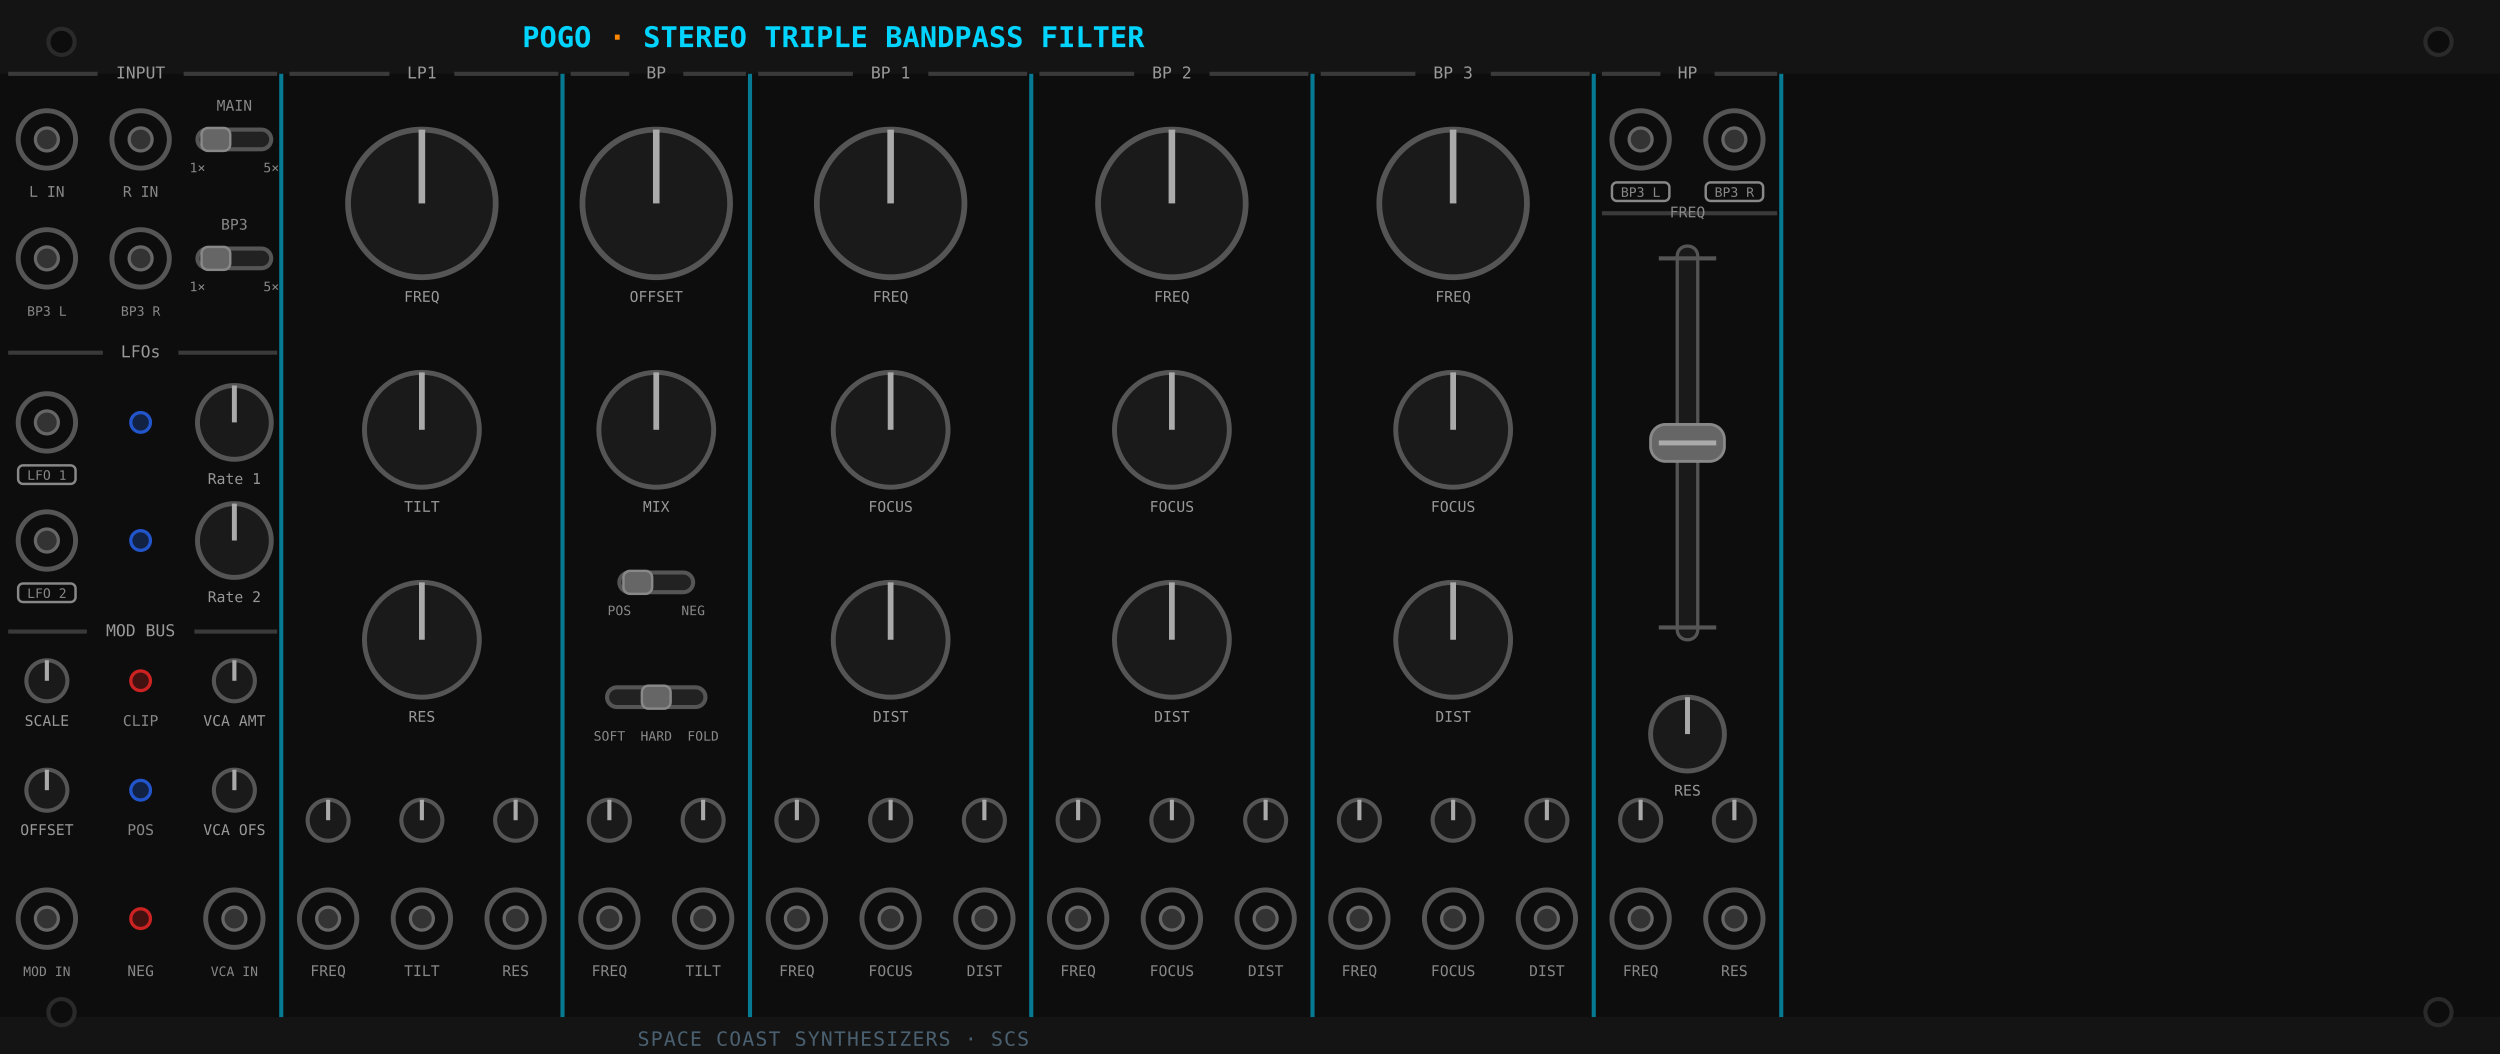
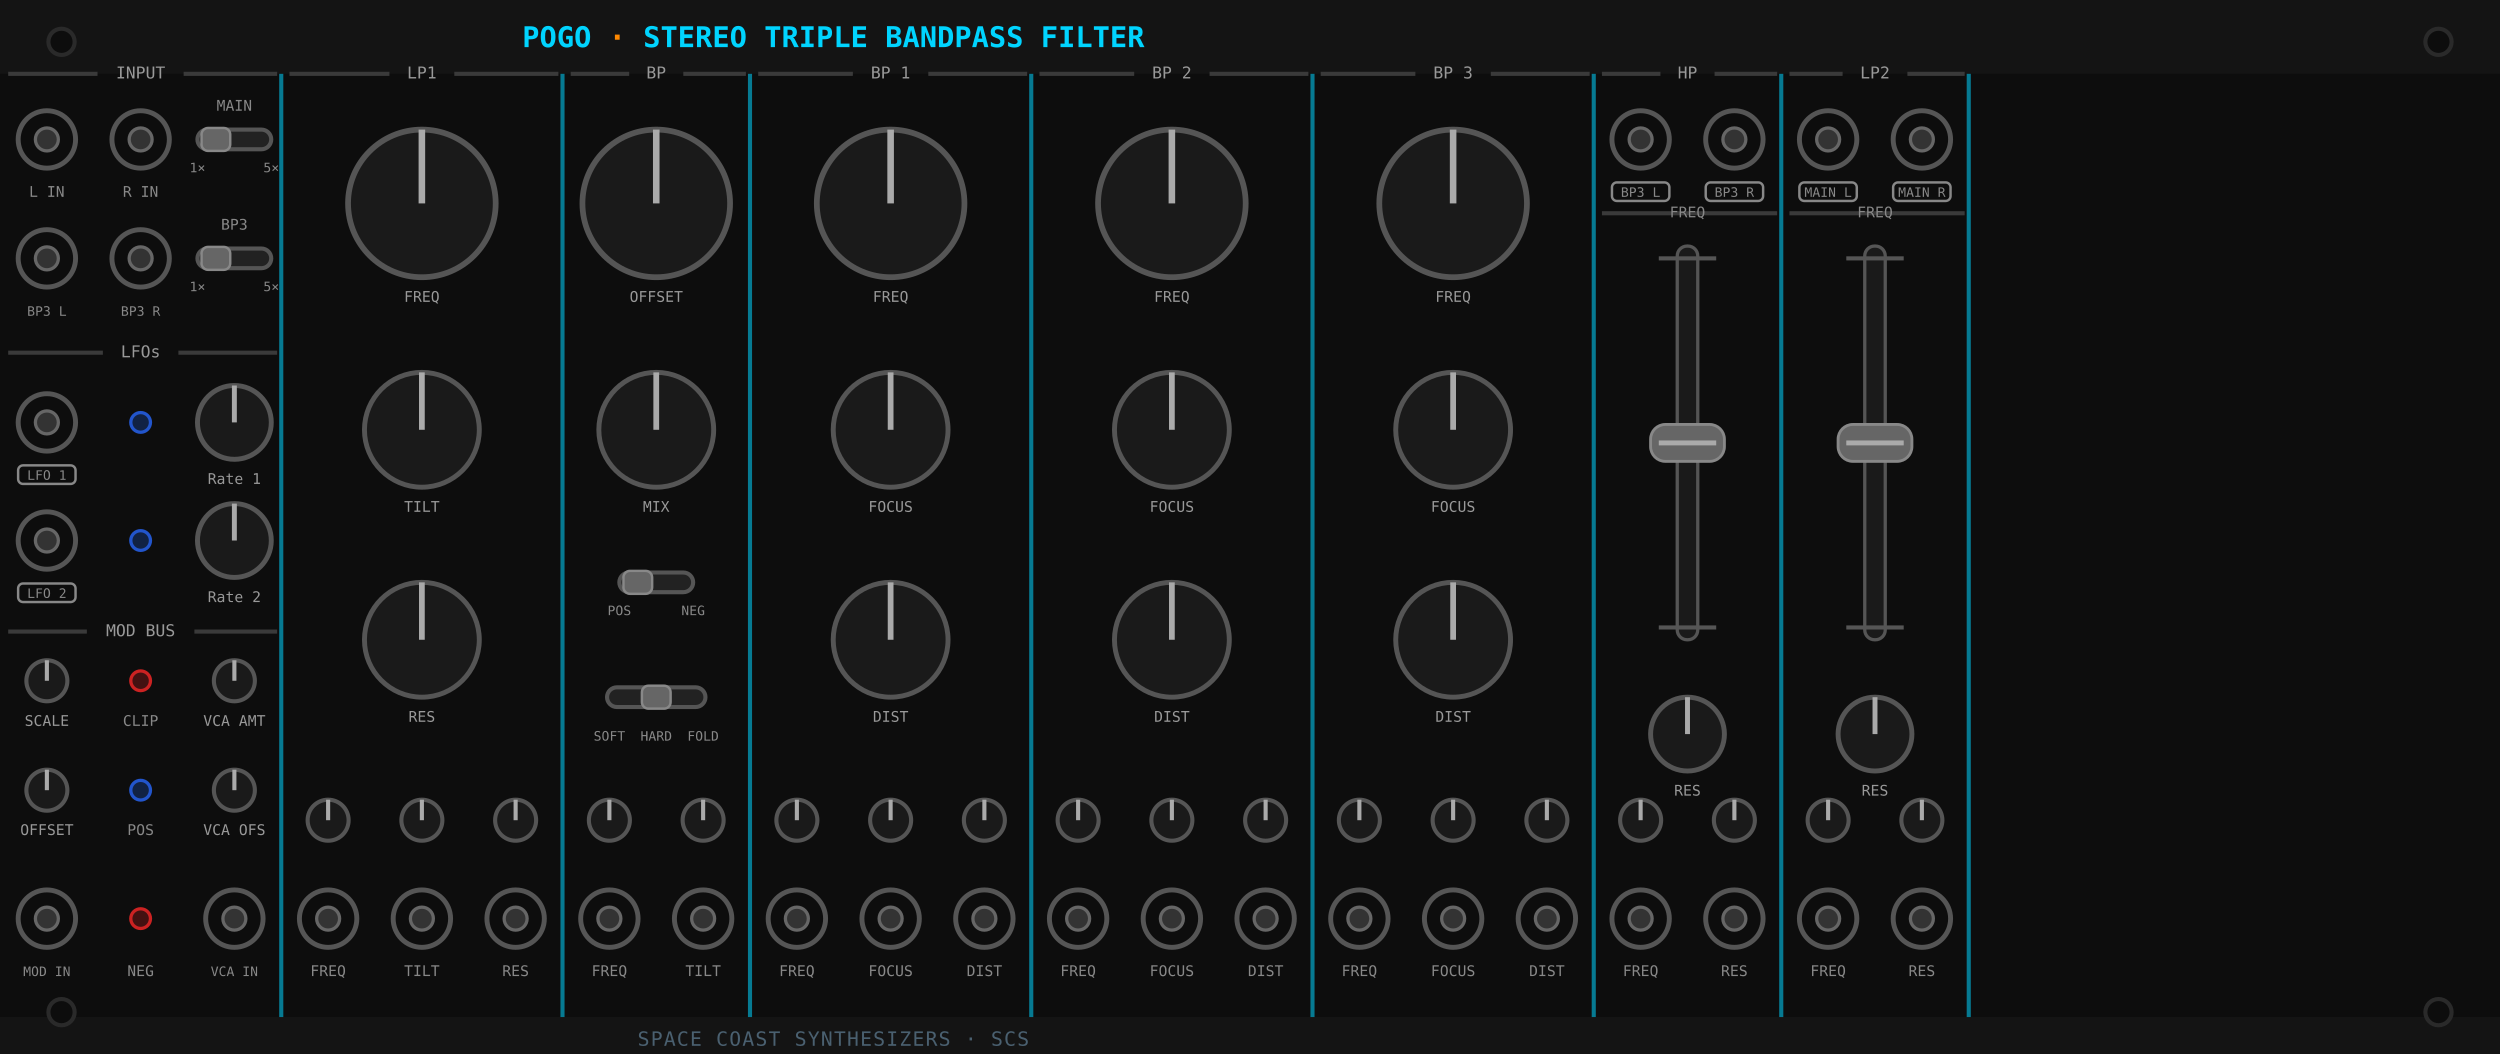
<svg xmlns="http://www.w3.org/2000/svg" width="304.8mm" height="128.5mm" viewBox="0 0 304.80 128.5">
  <rect x="0" y="0" width="304.8" height="128.5" fill="#0d0d0d" />
  <rect x="0" y="0" width="304.8" height="9.0" fill="#141414" />
  <rect x="0" y="124.0" width="304.8" height="4.5" fill="#141414" />
  <circle cx="7.5" cy="5.1" r="1.6" fill="#0d0d0d" stroke="#2a2a2a" stroke-width="0.5" />
  <circle cx="297.3" cy="5.1" r="1.6" fill="#0d0d0d" stroke="#2a2a2a" stroke-width="0.5" />
  <circle cx="7.5" cy="123.4" r="1.6" fill="#0d0d0d" stroke="#2a2a2a" stroke-width="0.5" />
  <circle cx="297.3" cy="123.4" r="1.6" fill="#0d0d0d" stroke="#2a2a2a" stroke-width="0.5" />
  <text x="101.60" y="5.75" fill="#00d4ff" font-family="monospace" font-size="3.5" font-weight="bold" text-anchor="middle">POGO  <tspan fill="#ff8800">·</tspan> STEREO TRIPLE BANDPASS FILTER</text>
  <text x="101.60" y="127.5" fill="#4a6070" font-family="monospace" font-size="2.4" text-anchor="middle" letter-spacing="0.15">SPACE COAST SYNTHESIZERS  ·  SCS</text>
  <line x1="34.29" y1="9.0" x2="34.29" y2="124.0" stroke="#00d4ff" stroke-width="0.5" opacity="0.55" />
  <line x1="68.58" y1="9.0" x2="68.58" y2="124.0" stroke="#00d4ff" stroke-width="0.5" opacity="0.55" />
  <line x1="91.44" y1="9.0" x2="91.44" y2="124.0" stroke="#00d4ff" stroke-width="0.5" opacity="0.55" />
  <line x1="125.73" y1="9.0" x2="125.73" y2="124.0" stroke="#00d4ff" stroke-width="0.5" opacity="0.55" />
  <line x1="160.02" y1="9.0" x2="160.02" y2="124.0" stroke="#00d4ff" stroke-width="0.5" opacity="0.55" />
  <line x1="194.31" y1="9.0" x2="194.31" y2="124.0" stroke="#00d4ff" stroke-width="0.5" opacity="0.55" />
  <line x1="217.17" y1="9.0" x2="217.17" y2="124.0" stroke="#00d4ff" stroke-width="0.5" opacity="0.55" />
+   <line x1="240.03" y1="9.0" x2="240.03" y2="124.0" stroke="#00d4ff" stroke-width="0.5" opacity="0.55" />
  <line x1="1.0" y1="9.0" x2="11.89" y2="9.0" stroke="#3a3a3a" stroke-width="0.5" />
  <line x1="22.39" y1="9.0" x2="33.79" y2="9.0" stroke="#3a3a3a" stroke-width="0.5" />
  <text x="17.145" y="9.0" fill="#999" font-family="monospace" font-size="2.0" text-anchor="middle" dominant-baseline="middle">INPUT</text>
  <line x1="1.0" y1="43.0" x2="12.54" y2="43.0" stroke="#3a3a3a" stroke-width="0.5" />
  <line x1="21.75" y1="43.0" x2="33.79" y2="43.0" stroke="#3a3a3a" stroke-width="0.5" />
  <text x="17.145" y="43.0" fill="#999" font-family="monospace" font-size="2.0" text-anchor="middle" dominant-baseline="middle">LFOs</text>
  <line x1="1.0" y1="77.0" x2="10.59" y2="77.0" stroke="#3a3a3a" stroke-width="0.5" />
  <line x1="23.70" y1="77.0" x2="33.79" y2="77.0" stroke="#3a3a3a" stroke-width="0.5" />
  <text x="17.145" y="77.0" fill="#999" font-family="monospace" font-size="2.0" text-anchor="middle" dominant-baseline="middle">MOD BUS</text>
  <line x1="35.29" y1="9.0" x2="47.48" y2="9.0" stroke="#3a3a3a" stroke-width="0.5" />
  <line x1="55.39" y1="9.0" x2="68.08" y2="9.0" stroke="#3a3a3a" stroke-width="0.5" />
  <text x="51.435" y="9.0" fill="#999" font-family="monospace" font-size="2.0" text-anchor="middle" dominant-baseline="middle">LP1</text>
  <line x1="69.58" y1="9.0" x2="76.71" y2="9.0" stroke="#3a3a3a" stroke-width="0.5" />
  <line x1="83.31" y1="9.0" x2="90.94" y2="9.0" stroke="#3a3a3a" stroke-width="0.5" />
  <text x="80.01" y="9.0" fill="#999" font-family="monospace" font-size="2.0" text-anchor="middle" dominant-baseline="middle">BP</text>
  <line x1="92.44" y1="9.0" x2="103.98" y2="9.0" stroke="#3a3a3a" stroke-width="0.5" />
  <line x1="113.18" y1="9.0" x2="125.23" y2="9.0" stroke="#3a3a3a" stroke-width="0.5" />
  <text x="108.585" y="9.0" fill="#999" font-family="monospace" font-size="2.0" text-anchor="middle" dominant-baseline="middle">BP 1</text>
  <line x1="126.73" y1="9.0" x2="138.28" y2="9.0" stroke="#3a3a3a" stroke-width="0.5" />
  <line x1="147.47" y1="9.0" x2="159.52" y2="9.0" stroke="#3a3a3a" stroke-width="0.5" />
  <text x="142.875" y="9.0" fill="#999" font-family="monospace" font-size="2.0" text-anchor="middle" dominant-baseline="middle">BP 2</text>
  <line x1="161.02" y1="9.0" x2="172.56" y2="9.0" stroke="#3a3a3a" stroke-width="0.5" />
  <line x1="181.76" y1="9.0" x2="193.81" y2="9.0" stroke="#3a3a3a" stroke-width="0.5" />
  <text x="177.165" y="9.0" fill="#999" font-family="monospace" font-size="2.0" text-anchor="middle" dominant-baseline="middle">BP 3</text>
  <line x1="195.31" y1="9.0" x2="202.44" y2="9.0" stroke="#3a3a3a" stroke-width="0.5" />
  <line x1="209.04" y1="9.0" x2="216.67" y2="9.0" stroke="#3a3a3a" stroke-width="0.5" />
  <text x="205.74" y="9.0" fill="#999" font-family="monospace" font-size="2.0" text-anchor="middle" dominant-baseline="middle">HP</text>
  <line x1="195.31" y1="26.0" x2="216.67" y2="26.0" stroke="#3a3a3a" stroke-width="0.5" />
+   <line x1="218.17" y1="9.0" x2="224.65" y2="9.0" stroke="#3a3a3a" stroke-width="0.5" />
+   <line x1="232.55" y1="9.0" x2="239.53" y2="9.0" stroke="#3a3a3a" stroke-width="0.5" />
+   <text x="228.6" y="9.0" fill="#999" font-family="monospace" font-size="2.0" text-anchor="middle" dominant-baseline="middle">LP2</text>
+   <line x1="218.17" y1="26.0" x2="239.53" y2="26.0" stroke="#3a3a3a" stroke-width="0.5" />
  <circle cx="5.715" cy="17.0" r="3.5" fill="none" stroke="#555" stroke-width="0.6" />
  <circle cx="5.715" cy="17.0" r="1.4" fill="#333" stroke="#666" stroke-width="0.4" />
  <text x="5.715" y="24.0" fill="#888" font-family="monospace" font-size="1.8" text-anchor="middle">L IN</text>
  <circle cx="17.145" cy="17.0" r="3.5" fill="none" stroke="#555" stroke-width="0.6" />
  <circle cx="17.145" cy="17.0" r="1.4" fill="#333" stroke="#666" stroke-width="0.4" />
  <text x="17.145" y="24.0" fill="#888" font-family="monospace" font-size="1.8" text-anchor="middle">R IN</text>
  <text x="28.575" y="13.5" fill="#888" font-family="monospace" font-size="1.8" text-anchor="middle">MAIN</text>
  <rect x="24.07" y="15.80" width="9" height="2.4" rx="1.2" fill="#222" stroke="#555" stroke-width="0.5" />
  <rect x="24.57" y="15.60" width="3.5" height="2.8" rx="0.8" fill="#666" stroke="#888" stroke-width="0.3" />
  <text x="24.075" y="21.0" fill="#888" font-family="monospace" font-size="1.6" text-anchor="middle">1×</text>
  <text x="33.075" y="21.0" fill="#888" font-family="monospace" font-size="1.6" text-anchor="middle">5×</text>
  <circle cx="5.715" cy="31.5" r="3.5" fill="none" stroke="#555" stroke-width="0.6" />
  <circle cx="5.715" cy="31.5" r="1.4" fill="#333" stroke="#666" stroke-width="0.4" />
  <text x="5.715" y="38.5" fill="#888" font-family="monospace" font-size="1.6" text-anchor="middle">BP3 L</text>
  <circle cx="17.145" cy="31.5" r="3.5" fill="none" stroke="#555" stroke-width="0.6" />
  <circle cx="17.145" cy="31.5" r="1.4" fill="#333" stroke="#666" stroke-width="0.4" />
  <text x="17.145" y="38.5" fill="#888" font-family="monospace" font-size="1.6" text-anchor="middle">BP3 R</text>
  <text x="28.575" y="28.0" fill="#888" font-family="monospace" font-size="1.8" text-anchor="middle">BP3</text>
  <rect x="24.07" y="30.30" width="9" height="2.4" rx="1.2" fill="#222" stroke="#555" stroke-width="0.5" />
  <rect x="24.57" y="30.10" width="3.5" height="2.8" rx="0.8" fill="#666" stroke="#888" stroke-width="0.3" />
  <text x="24.075" y="35.5" fill="#888" font-family="monospace" font-size="1.6" text-anchor="middle">1×</text>
  <text x="33.075" y="35.5" fill="#888" font-family="monospace" font-size="1.6" text-anchor="middle">5×</text>
  <circle cx="5.715" cy="51.5" r="3.5" fill="none" stroke="#555" stroke-width="0.6" />
  <circle cx="5.715" cy="51.5" r="1.4" fill="#333" stroke="#666" stroke-width="0.4" />
  <rect x="2.21" y="56.74" width="7.0" height="2.26" rx="0.6" fill="none" stroke="#888" stroke-width="0.3" />
  <text x="5.715" y="58.5" fill="#888" font-family="monospace" font-size="1.6" text-anchor="middle">LFO 1</text>
  <circle cx="17.145" cy="51.5" r="1.2" fill="#112244" stroke="#2255cc" stroke-width="0.4" />
  <circle cx="28.575" cy="51.5" r="4.5" fill="#1a1a1a" stroke="#555" stroke-width="0.6" />
  <line x1="28.575" y1="51.5" x2="28.575" y2="47.0" stroke="#aaa" stroke-width="0.6" />
  <text x="28.575" y="59.0" fill="#999" font-family="monospace" font-size="1.8" text-anchor="middle">Rate 1</text>
  <circle cx="5.715" cy="65.9" r="3.5" fill="none" stroke="#555" stroke-width="0.6" />
  <circle cx="5.715" cy="65.9" r="1.4" fill="#333" stroke="#666" stroke-width="0.4" />
  <rect x="2.21" y="71.14" width="7.0" height="2.26" rx="0.6" fill="none" stroke="#888" stroke-width="0.3" />
  <text x="5.715" y="72.9" fill="#888" font-family="monospace" font-size="1.6" text-anchor="middle">LFO 2</text>
  <circle cx="17.145" cy="65.9" r="1.2" fill="#112244" stroke="#2255cc" stroke-width="0.4" />
  <circle cx="28.575" cy="65.9" r="4.5" fill="#1a1a1a" stroke="#555" stroke-width="0.6" />
  <line x1="28.575" y1="65.9" x2="28.575" y2="61.4" stroke="#aaa" stroke-width="0.6" />
  <text x="28.575" y="73.4" fill="#999" font-family="monospace" font-size="1.8" text-anchor="middle">Rate 2</text>
  <circle cx="5.715" cy="83.0" r="2.5" fill="#1a1a1a" stroke="#555" stroke-width="0.5" />
  <line x1="5.715" y1="83.0" x2="5.715" y2="80.5" stroke="#aaa" stroke-width="0.5" />
  <text x="5.715" y="88.5" fill="#999" font-family="monospace" font-size="1.8" text-anchor="middle">SCALE</text>
  <circle cx="28.575" cy="83.0" r="2.5" fill="#1a1a1a" stroke="#555" stroke-width="0.5" />
  <line x1="28.575" y1="83.0" x2="28.575" y2="80.5" stroke="#aaa" stroke-width="0.5" />
  <text x="28.575" y="88.5" fill="#999" font-family="monospace" font-size="1.8" text-anchor="middle">VCA AMT</text>
  <circle cx="17.145" cy="83.0" r="1.2" fill="#441111" stroke="#cc2222" stroke-width="0.4" />
  <text x="17.145" y="88.5" fill="#888" font-family="monospace" font-size="1.8" text-anchor="middle">CLIP</text>
  <circle cx="5.715" cy="96.34" r="2.5" fill="#1a1a1a" stroke="#555" stroke-width="0.5" />
  <line x1="5.715" y1="96.34" x2="5.715" y2="93.84" stroke="#aaa" stroke-width="0.5" />
  <text x="5.715" y="101.8" fill="#999" font-family="monospace" font-size="1.8" text-anchor="middle">OFFSET</text>
  <circle cx="28.575" cy="96.34" r="2.5" fill="#1a1a1a" stroke="#555" stroke-width="0.5" />
  <line x1="28.575" y1="96.34" x2="28.575" y2="93.84" stroke="#aaa" stroke-width="0.5" />
  <text x="28.575" y="101.8" fill="#999" font-family="monospace" font-size="1.8" text-anchor="middle">VCA OFS</text>
  <circle cx="17.145" cy="96.34" r="1.2" fill="#112244" stroke="#2255cc" stroke-width="0.4" />
  <text x="17.145" y="101.8" fill="#888" font-family="monospace" font-size="1.8" text-anchor="middle">POS</text>
  <circle cx="5.715" cy="112.0" r="3.5" fill="none" stroke="#555" stroke-width="0.6" />
  <circle cx="5.715" cy="112.0" r="1.4" fill="#333" stroke="#666" stroke-width="0.4" />
  <text x="5.715" y="119.0" fill="#888" font-family="monospace" font-size="1.6" text-anchor="middle">MOD IN</text>
  <circle cx="17.145" cy="112.0" r="1.2" fill="#441111" stroke="#cc2222" stroke-width="0.4" />
  <text x="17.145" y="119.0" fill="#888" font-family="monospace" font-size="1.8" text-anchor="middle">NEG</text>
  <circle cx="28.575" cy="112.0" r="3.5" fill="none" stroke="#555" stroke-width="0.6" />
  <circle cx="28.575" cy="112.0" r="1.4" fill="#333" stroke="#666" stroke-width="0.4" />
  <text x="28.575" y="119.0" fill="#888" font-family="monospace" font-size="1.6" text-anchor="middle">VCA IN</text>
  <circle cx="51.435" cy="24.8" r="9.0" fill="#1a1a1a" stroke="#555" stroke-width="0.7" />
  <line x1="51.435" y1="24.8" x2="51.435" y2="15.8" stroke="#aaa" stroke-width="0.8" />
  <text x="51.435" y="36.8" fill="#999" font-family="monospace" font-size="1.8" text-anchor="middle">FREQ</text>
  <circle cx="51.435" cy="52.4" r="7.0" fill="#1a1a1a" stroke="#555" stroke-width="0.6" />
  <line x1="51.435" y1="52.4" x2="51.435" y2="45.4" stroke="#aaa" stroke-width="0.7" />
  <text x="51.435" y="62.4" fill="#999" font-family="monospace" font-size="1.8" text-anchor="middle">TILT</text>
  <circle cx="51.435" cy="78.0" r="7.0" fill="#1a1a1a" stroke="#555" stroke-width="0.6" />
  <line x1="51.435" y1="78.0" x2="51.435" y2="71.0" stroke="#aaa" stroke-width="0.7" />
  <text x="51.435" y="88.0" fill="#999" font-family="monospace" font-size="1.8" text-anchor="middle">RES</text>
  <circle cx="40.005" cy="100.0" r="2.5" fill="#1a1a1a" stroke="#555" stroke-width="0.5" />
  <line x1="40.005" y1="100.0" x2="40.005" y2="97.5" stroke="#aaa" stroke-width="0.5" />
  <text x="40.005" y="105.5" fill="#999" font-family="monospace" font-size="1.8" text-anchor="middle" />
  <circle cx="51.435" cy="100.0" r="2.5" fill="#1a1a1a" stroke="#555" stroke-width="0.5" />
  <line x1="51.435" y1="100.0" x2="51.435" y2="97.5" stroke="#aaa" stroke-width="0.5" />
  <text x="51.435" y="105.5" fill="#999" font-family="monospace" font-size="1.8" text-anchor="middle" />
  <circle cx="62.865" cy="100.0" r="2.5" fill="#1a1a1a" stroke="#555" stroke-width="0.5" />
  <line x1="62.865" y1="100.0" x2="62.865" y2="97.5" stroke="#aaa" stroke-width="0.5" />
  <text x="62.865" y="105.5" fill="#999" font-family="monospace" font-size="1.8" text-anchor="middle" />
  <circle cx="40.005" cy="112.0" r="3.5" fill="none" stroke="#555" stroke-width="0.6" />
  <circle cx="40.005" cy="112.0" r="1.4" fill="#333" stroke="#666" stroke-width="0.4" />
  <text x="40.005" y="119.0" fill="#888" font-family="monospace" font-size="1.8" text-anchor="middle">FREQ</text>
  <circle cx="51.435" cy="112.0" r="3.5" fill="none" stroke="#555" stroke-width="0.6" />
  <circle cx="51.435" cy="112.0" r="1.4" fill="#333" stroke="#666" stroke-width="0.4" />
  <text x="51.435" y="119.0" fill="#888" font-family="monospace" font-size="1.8" text-anchor="middle">TILT</text>
  <circle cx="62.865" cy="112.0" r="3.5" fill="none" stroke="#555" stroke-width="0.6" />
  <circle cx="62.865" cy="112.0" r="1.4" fill="#333" stroke="#666" stroke-width="0.4" />
  <text x="62.865" y="119.0" fill="#888" font-family="monospace" font-size="1.8" text-anchor="middle">RES</text>
  <circle cx="80.01" cy="24.8" r="9.0" fill="#1a1a1a" stroke="#555" stroke-width="0.7" />
  <line x1="80.01" y1="24.8" x2="80.01" y2="15.8" stroke="#aaa" stroke-width="0.8" />
  <text x="80.01" y="36.8" fill="#999" font-family="monospace" font-size="1.8" text-anchor="middle">OFFSET</text>
  <circle cx="80.01" cy="52.4" r="7.0" fill="#1a1a1a" stroke="#555" stroke-width="0.6" />
  <line x1="80.01" y1="52.4" x2="80.01" y2="45.4" stroke="#aaa" stroke-width="0.7" />
  <text x="80.01" y="62.4" fill="#999" font-family="monospace" font-size="1.8" text-anchor="middle">MIX</text>
  <text x="80.01" y="67.5" fill="#888" font-family="monospace" font-size="1.8" text-anchor="middle" />
  <rect x="75.51" y="69.80" width="9" height="2.4" rx="1.2" fill="#222" stroke="#555" stroke-width="0.5" />
  <rect x="76.01" y="69.60" width="3.5" height="2.8" rx="0.8" fill="#666" stroke="#888" stroke-width="0.3" />
  <text x="75.51" y="75.0" fill="#888" font-family="monospace" font-size="1.6" text-anchor="middle">POS</text>
  <text x="84.51" y="75.0" fill="#888" font-family="monospace" font-size="1.6" text-anchor="middle">NEG</text>
  <rect x="74.01" y="83.80" width="12" height="2.4" rx="1.2" fill="#222" stroke="#555" stroke-width="0.5" />
  <rect x="78.26" y="83.60" width="3.5" height="2.8" rx="0.8" fill="#666" stroke="#888" stroke-width="0.3" />
  <text x="74.3" y="90.3" fill="#888" font-family="monospace" font-size="1.6" text-anchor="middle">SOFT</text>
  <text x="80.01" y="90.3" fill="#888" font-family="monospace" font-size="1.6" text-anchor="middle">HARD</text>
  <text x="85.72" y="90.3" fill="#888" font-family="monospace" font-size="1.6" text-anchor="middle">FOLD</text>
  <text x="80.01" y="93.8" fill="#999" font-family="monospace" font-size="1.8" text-anchor="middle" />
  <circle cx="74.295" cy="100.0" r="2.5" fill="#1a1a1a" stroke="#555" stroke-width="0.5" />
  <line x1="74.295" y1="100.0" x2="74.295" y2="97.5" stroke="#aaa" stroke-width="0.5" />
  <text x="74.295" y="105.5" fill="#999" font-family="monospace" font-size="1.8" text-anchor="middle" />
  <circle cx="85.725" cy="100.0" r="2.5" fill="#1a1a1a" stroke="#555" stroke-width="0.5" />
  <line x1="85.725" y1="100.0" x2="85.725" y2="97.5" stroke="#aaa" stroke-width="0.5" />
  <text x="85.725" y="105.5" fill="#999" font-family="monospace" font-size="1.8" text-anchor="middle" />
  <circle cx="74.295" cy="112.0" r="3.5" fill="none" stroke="#555" stroke-width="0.6" />
  <circle cx="74.295" cy="112.0" r="1.4" fill="#333" stroke="#666" stroke-width="0.4" />
  <text x="74.295" y="119.0" fill="#888" font-family="monospace" font-size="1.8" text-anchor="middle">FREQ</text>
  <circle cx="85.725" cy="112.0" r="3.5" fill="none" stroke="#555" stroke-width="0.6" />
  <circle cx="85.725" cy="112.0" r="1.4" fill="#333" stroke="#666" stroke-width="0.4" />
  <text x="85.725" y="119.0" fill="#888" font-family="monospace" font-size="1.8" text-anchor="middle">TILT</text>
  <circle cx="108.585" cy="24.8" r="9.0" fill="#1a1a1a" stroke="#555" stroke-width="0.7" />
  <line x1="108.585" y1="24.8" x2="108.585" y2="15.8" stroke="#aaa" stroke-width="0.8" />
  <text x="108.585" y="36.8" fill="#999" font-family="monospace" font-size="1.8" text-anchor="middle">FREQ</text>
  <circle cx="108.585" cy="52.4" r="7.0" fill="#1a1a1a" stroke="#555" stroke-width="0.6" />
  <line x1="108.585" y1="52.4" x2="108.585" y2="45.4" stroke="#aaa" stroke-width="0.7" />
  <text x="108.585" y="62.4" fill="#999" font-family="monospace" font-size="1.8" text-anchor="middle">FOCUS</text>
  <circle cx="108.585" cy="78.0" r="7.0" fill="#1a1a1a" stroke="#555" stroke-width="0.6" />
  <line x1="108.585" y1="78.0" x2="108.585" y2="71.0" stroke="#aaa" stroke-width="0.7" />
  <text x="108.585" y="88.0" fill="#999" font-family="monospace" font-size="1.8" text-anchor="middle">DIST</text>
  <circle cx="97.155" cy="100.0" r="2.5" fill="#1a1a1a" stroke="#555" stroke-width="0.5" />
  <line x1="97.155" y1="100.0" x2="97.155" y2="97.5" stroke="#aaa" stroke-width="0.5" />
  <text x="97.155" y="105.5" fill="#999" font-family="monospace" font-size="1.8" text-anchor="middle" />
  <circle cx="108.585" cy="100.0" r="2.5" fill="#1a1a1a" stroke="#555" stroke-width="0.5" />
  <line x1="108.585" y1="100.0" x2="108.585" y2="97.5" stroke="#aaa" stroke-width="0.5" />
  <text x="108.585" y="105.5" fill="#999" font-family="monospace" font-size="1.8" text-anchor="middle" />
  <circle cx="120.015" cy="100.0" r="2.5" fill="#1a1a1a" stroke="#555" stroke-width="0.5" />
  <line x1="120.015" y1="100.0" x2="120.015" y2="97.5" stroke="#aaa" stroke-width="0.5" />
  <text x="120.015" y="105.5" fill="#999" font-family="monospace" font-size="1.8" text-anchor="middle" />
  <circle cx="97.155" cy="112.0" r="3.5" fill="none" stroke="#555" stroke-width="0.6" />
  <circle cx="97.155" cy="112.0" r="1.4" fill="#333" stroke="#666" stroke-width="0.4" />
  <text x="97.155" y="119.0" fill="#888" font-family="monospace" font-size="1.8" text-anchor="middle">FREQ</text>
  <circle cx="108.585" cy="112.0" r="3.5" fill="none" stroke="#555" stroke-width="0.6" />
  <circle cx="108.585" cy="112.0" r="1.4" fill="#333" stroke="#666" stroke-width="0.4" />
  <text x="108.585" y="119.0" fill="#888" font-family="monospace" font-size="1.8" text-anchor="middle">FOCUS</text>
  <circle cx="120.015" cy="112.0" r="3.5" fill="none" stroke="#555" stroke-width="0.6" />
  <circle cx="120.015" cy="112.0" r="1.4" fill="#333" stroke="#666" stroke-width="0.4" />
  <text x="120.015" y="119.0" fill="#888" font-family="monospace" font-size="1.8" text-anchor="middle">DIST</text>
  <circle cx="142.875" cy="24.8" r="9.0" fill="#1a1a1a" stroke="#555" stroke-width="0.7" />
  <line x1="142.875" y1="24.8" x2="142.875" y2="15.8" stroke="#aaa" stroke-width="0.8" />
  <text x="142.875" y="36.8" fill="#999" font-family="monospace" font-size="1.8" text-anchor="middle">FREQ</text>
  <circle cx="142.875" cy="52.4" r="7.0" fill="#1a1a1a" stroke="#555" stroke-width="0.6" />
  <line x1="142.875" y1="52.4" x2="142.875" y2="45.4" stroke="#aaa" stroke-width="0.7" />
  <text x="142.875" y="62.4" fill="#999" font-family="monospace" font-size="1.8" text-anchor="middle">FOCUS</text>
  <circle cx="142.875" cy="78.0" r="7.0" fill="#1a1a1a" stroke="#555" stroke-width="0.6" />
  <line x1="142.875" y1="78.0" x2="142.875" y2="71.0" stroke="#aaa" stroke-width="0.7" />
  <text x="142.875" y="88.0" fill="#999" font-family="monospace" font-size="1.8" text-anchor="middle">DIST</text>
  <circle cx="131.445" cy="100.0" r="2.5" fill="#1a1a1a" stroke="#555" stroke-width="0.5" />
  <line x1="131.445" y1="100.0" x2="131.445" y2="97.5" stroke="#aaa" stroke-width="0.5" />
  <text x="131.445" y="105.5" fill="#999" font-family="monospace" font-size="1.8" text-anchor="middle" />
  <circle cx="142.875" cy="100.0" r="2.5" fill="#1a1a1a" stroke="#555" stroke-width="0.5" />
  <line x1="142.875" y1="100.0" x2="142.875" y2="97.5" stroke="#aaa" stroke-width="0.5" />
  <text x="142.875" y="105.5" fill="#999" font-family="monospace" font-size="1.8" text-anchor="middle" />
  <circle cx="154.305" cy="100.0" r="2.5" fill="#1a1a1a" stroke="#555" stroke-width="0.5" />
  <line x1="154.305" y1="100.0" x2="154.305" y2="97.5" stroke="#aaa" stroke-width="0.5" />
  <text x="154.305" y="105.5" fill="#999" font-family="monospace" font-size="1.8" text-anchor="middle" />
  <circle cx="131.445" cy="112.0" r="3.5" fill="none" stroke="#555" stroke-width="0.6" />
  <circle cx="131.445" cy="112.0" r="1.4" fill="#333" stroke="#666" stroke-width="0.4" />
  <text x="131.445" y="119.0" fill="#888" font-family="monospace" font-size="1.8" text-anchor="middle">FREQ</text>
  <circle cx="142.875" cy="112.0" r="3.5" fill="none" stroke="#555" stroke-width="0.6" />
  <circle cx="142.875" cy="112.0" r="1.4" fill="#333" stroke="#666" stroke-width="0.4" />
  <text x="142.875" y="119.0" fill="#888" font-family="monospace" font-size="1.8" text-anchor="middle">FOCUS</text>
  <circle cx="154.305" cy="112.0" r="3.5" fill="none" stroke="#555" stroke-width="0.6" />
  <circle cx="154.305" cy="112.0" r="1.4" fill="#333" stroke="#666" stroke-width="0.4" />
  <text x="154.305" y="119.0" fill="#888" font-family="monospace" font-size="1.8" text-anchor="middle">DIST</text>
  <circle cx="177.165" cy="24.8" r="9.0" fill="#1a1a1a" stroke="#555" stroke-width="0.7" />
  <line x1="177.165" y1="24.8" x2="177.165" y2="15.8" stroke="#aaa" stroke-width="0.8" />
  <text x="177.165" y="36.8" fill="#999" font-family="monospace" font-size="1.8" text-anchor="middle">FREQ</text>
  <circle cx="177.165" cy="52.4" r="7.0" fill="#1a1a1a" stroke="#555" stroke-width="0.6" />
  <line x1="177.165" y1="52.4" x2="177.165" y2="45.4" stroke="#aaa" stroke-width="0.7" />
  <text x="177.165" y="62.4" fill="#999" font-family="monospace" font-size="1.8" text-anchor="middle">FOCUS</text>
  <circle cx="177.165" cy="78.0" r="7.0" fill="#1a1a1a" stroke="#555" stroke-width="0.6" />
  <line x1="177.165" y1="78.0" x2="177.165" y2="71.0" stroke="#aaa" stroke-width="0.7" />
  <text x="177.165" y="88.0" fill="#999" font-family="monospace" font-size="1.8" text-anchor="middle">DIST</text>
  <circle cx="165.735" cy="100.0" r="2.5" fill="#1a1a1a" stroke="#555" stroke-width="0.5" />
  <line x1="165.735" y1="100.0" x2="165.735" y2="97.5" stroke="#aaa" stroke-width="0.5" />
  <text x="165.735" y="105.5" fill="#999" font-family="monospace" font-size="1.8" text-anchor="middle" />
  <circle cx="177.165" cy="100.0" r="2.5" fill="#1a1a1a" stroke="#555" stroke-width="0.5" />
  <line x1="177.165" y1="100.0" x2="177.165" y2="97.5" stroke="#aaa" stroke-width="0.5" />
  <text x="177.165" y="105.5" fill="#999" font-family="monospace" font-size="1.8" text-anchor="middle" />
  <circle cx="188.595" cy="100.0" r="2.5" fill="#1a1a1a" stroke="#555" stroke-width="0.5" />
  <line x1="188.595" y1="100.0" x2="188.595" y2="97.5" stroke="#aaa" stroke-width="0.5" />
  <text x="188.595" y="105.5" fill="#999" font-family="monospace" font-size="1.8" text-anchor="middle" />
  <circle cx="165.735" cy="112.0" r="3.5" fill="none" stroke="#555" stroke-width="0.6" />
  <circle cx="165.735" cy="112.0" r="1.4" fill="#333" stroke="#666" stroke-width="0.4" />
  <text x="165.735" y="119.0" fill="#888" font-family="monospace" font-size="1.8" text-anchor="middle">FREQ</text>
  <circle cx="177.165" cy="112.0" r="3.5" fill="none" stroke="#555" stroke-width="0.6" />
  <circle cx="177.165" cy="112.0" r="1.4" fill="#333" stroke="#666" stroke-width="0.4" />
  <text x="177.165" y="119.0" fill="#888" font-family="monospace" font-size="1.8" text-anchor="middle">FOCUS</text>
  <circle cx="188.595" cy="112.0" r="3.5" fill="none" stroke="#555" stroke-width="0.6" />
  <circle cx="188.595" cy="112.0" r="1.4" fill="#333" stroke="#666" stroke-width="0.4" />
  <text x="188.595" y="119.0" fill="#888" font-family="monospace" font-size="1.8" text-anchor="middle">DIST</text>
  <circle cx="200.025" cy="17.0" r="3.5" fill="none" stroke="#555" stroke-width="0.6" />
  <circle cx="200.025" cy="17.0" r="1.4" fill="#333" stroke="#666" stroke-width="0.4" />
  <rect x="196.53" y="22.24" width="7.0" height="2.26" rx="0.6" fill="none" stroke="#888" stroke-width="0.3" />
  <text x="200.025" y="24.0" fill="#888" font-family="monospace" font-size="1.6" text-anchor="middle">BP3 L</text>
  <circle cx="211.455" cy="17.0" r="3.5" fill="none" stroke="#555" stroke-width="0.6" />
  <circle cx="211.455" cy="17.0" r="1.4" fill="#333" stroke="#666" stroke-width="0.4" />
  <rect x="207.96" y="22.24" width="7.0" height="2.26" rx="0.6" fill="none" stroke="#888" stroke-width="0.3" />
  <text x="211.455" y="24.0" fill="#888" font-family="monospace" font-size="1.6" text-anchor="middle">BP3 R</text>
  <rect x="204.49" y="30.00" width="2.5" height="48.0" rx="1.2" fill="#1a1a1a" stroke="#555" stroke-width="0.4" />
  <line x1="202.24" y1="31.50" x2="209.24" y2="31.50" stroke="#555" stroke-width="0.5" />
  <line x1="202.24" y1="76.50" x2="209.24" y2="76.50" stroke="#555" stroke-width="0.5" />
  <line x1="203.74" y1="54.00" x2="207.74" y2="54.00" stroke="#aaa" stroke-width="0.35" />
  <rect x="201.24" y="51.75" width="9.0" height="4.5" rx="1.8" fill="#666" stroke="#888" stroke-width="0.35" />
  <line x1="202.24" y1="54.00" x2="209.24" y2="54.00" stroke="#aaa" stroke-width="0.6" />
  <text x="205.74" y="26.5" fill="#888" font-family="monospace" font-size="1.8" text-anchor="middle">FREQ</text>
  <circle cx="205.74" cy="89.5" r="4.5" fill="#1a1a1a" stroke="#555" stroke-width="0.6" />
  <line x1="205.74" y1="89.5" x2="205.74" y2="85.0" stroke="#aaa" stroke-width="0.6" />
  <text x="205.74" y="97.0" fill="#999" font-family="monospace" font-size="1.8" text-anchor="middle">RES</text>
  <circle cx="200.025" cy="100.0" r="2.5" fill="#1a1a1a" stroke="#555" stroke-width="0.5" />
  <line x1="200.025" y1="100.0" x2="200.025" y2="97.5" stroke="#aaa" stroke-width="0.5" />
  <text x="200.025" y="105.5" fill="#999" font-family="monospace" font-size="1.8" text-anchor="middle" />
  <circle cx="211.455" cy="100.0" r="2.5" fill="#1a1a1a" stroke="#555" stroke-width="0.5" />
  <line x1="211.455" y1="100.0" x2="211.455" y2="97.5" stroke="#aaa" stroke-width="0.5" />
  <text x="211.455" y="105.5" fill="#999" font-family="monospace" font-size="1.8" text-anchor="middle" />
  <circle cx="200.025" cy="112.0" r="3.5" fill="none" stroke="#555" stroke-width="0.6" />
  <circle cx="200.025" cy="112.0" r="1.4" fill="#333" stroke="#666" stroke-width="0.4" />
  <text x="200.025" y="119.0" fill="#888" font-family="monospace" font-size="1.8" text-anchor="middle">FREQ</text>
  <circle cx="211.455" cy="112.0" r="3.5" fill="none" stroke="#555" stroke-width="0.6" />
  <circle cx="211.455" cy="112.0" r="1.4" fill="#333" stroke="#666" stroke-width="0.4" />
  <text x="211.455" y="119.0" fill="#888" font-family="monospace" font-size="1.8" text-anchor="middle">RES</text>
+   <circle cx="222.885" cy="17.0" r="3.5" fill="none" stroke="#555" stroke-width="0.6" />
+   <circle cx="222.885" cy="17.0" r="1.4" fill="#333" stroke="#666" stroke-width="0.4" />
+   <rect x="219.38" y="22.24" width="7.0" height="2.26" rx="0.6" fill="none" stroke="#888" stroke-width="0.3" />
+   <text x="222.885" y="24.0" fill="#888" font-family="monospace" font-size="1.6" text-anchor="middle">MAIN L</text>
+   <circle cx="234.315" cy="17.0" r="3.5" fill="none" stroke="#555" stroke-width="0.6" />
+   <circle cx="234.315" cy="17.0" r="1.4" fill="#333" stroke="#666" stroke-width="0.4" />
+   <rect x="230.81" y="22.24" width="7.0" height="2.26" rx="0.6" fill="none" stroke="#888" stroke-width="0.3" />
+   <text x="234.315" y="24.0" fill="#888" font-family="monospace" font-size="1.6" text-anchor="middle">MAIN R</text>
+   <rect x="227.35" y="30.00" width="2.5" height="48.0" rx="1.2" fill="#1a1a1a" stroke="#555" stroke-width="0.4" />
+   <line x1="225.10" y1="31.50" x2="232.10" y2="31.50" stroke="#555" stroke-width="0.5" />
+   <line x1="225.10" y1="76.50" x2="232.10" y2="76.50" stroke="#555" stroke-width="0.5" />
+   <line x1="226.60" y1="54.00" x2="230.60" y2="54.00" stroke="#aaa" stroke-width="0.35" />
+   <rect x="224.10" y="51.75" width="9.0" height="4.5" rx="1.8" fill="#666" stroke="#888" stroke-width="0.35" />
+   <line x1="225.10" y1="54.00" x2="232.10" y2="54.00" stroke="#aaa" stroke-width="0.6" />
+   <text x="228.6" y="26.5" fill="#888" font-family="monospace" font-size="1.8" text-anchor="middle">FREQ</text>
+   <circle cx="228.6" cy="89.5" r="4.5" fill="#1a1a1a" stroke="#555" stroke-width="0.6" />
+   <line x1="228.6" y1="89.5" x2="228.6" y2="85.0" stroke="#aaa" stroke-width="0.6" />
+   <text x="228.6" y="97.0" fill="#999" font-family="monospace" font-size="1.8" text-anchor="middle">RES</text>
+   <circle cx="222.885" cy="100.0" r="2.5" fill="#1a1a1a" stroke="#555" stroke-width="0.5" />
+   <line x1="222.885" y1="100.0" x2="222.885" y2="97.5" stroke="#aaa" stroke-width="0.5" />
+   <text x="222.885" y="105.5" fill="#999" font-family="monospace" font-size="1.8" text-anchor="middle" />
+   <circle cx="234.315" cy="100.0" r="2.5" fill="#1a1a1a" stroke="#555" stroke-width="0.5" />
+   <line x1="234.315" y1="100.0" x2="234.315" y2="97.5" stroke="#aaa" stroke-width="0.5" />
+   <text x="234.315" y="105.5" fill="#999" font-family="monospace" font-size="1.8" text-anchor="middle" />
+   <circle cx="222.885" cy="112.0" r="3.5" fill="none" stroke="#555" stroke-width="0.6" />
+   <circle cx="222.885" cy="112.0" r="1.4" fill="#333" stroke="#666" stroke-width="0.4" />
+   <text x="222.885" y="119.0" fill="#888" font-family="monospace" font-size="1.8" text-anchor="middle">FREQ</text>
+   <circle cx="234.315" cy="112.0" r="3.5" fill="none" stroke="#555" stroke-width="0.6" />
+   <circle cx="234.315" cy="112.0" r="1.4" fill="#333" stroke="#666" stroke-width="0.4" />
+   <text x="234.315" y="119.0" fill="#888" font-family="monospace" font-size="1.8" text-anchor="middle">RES</text>
</svg>
